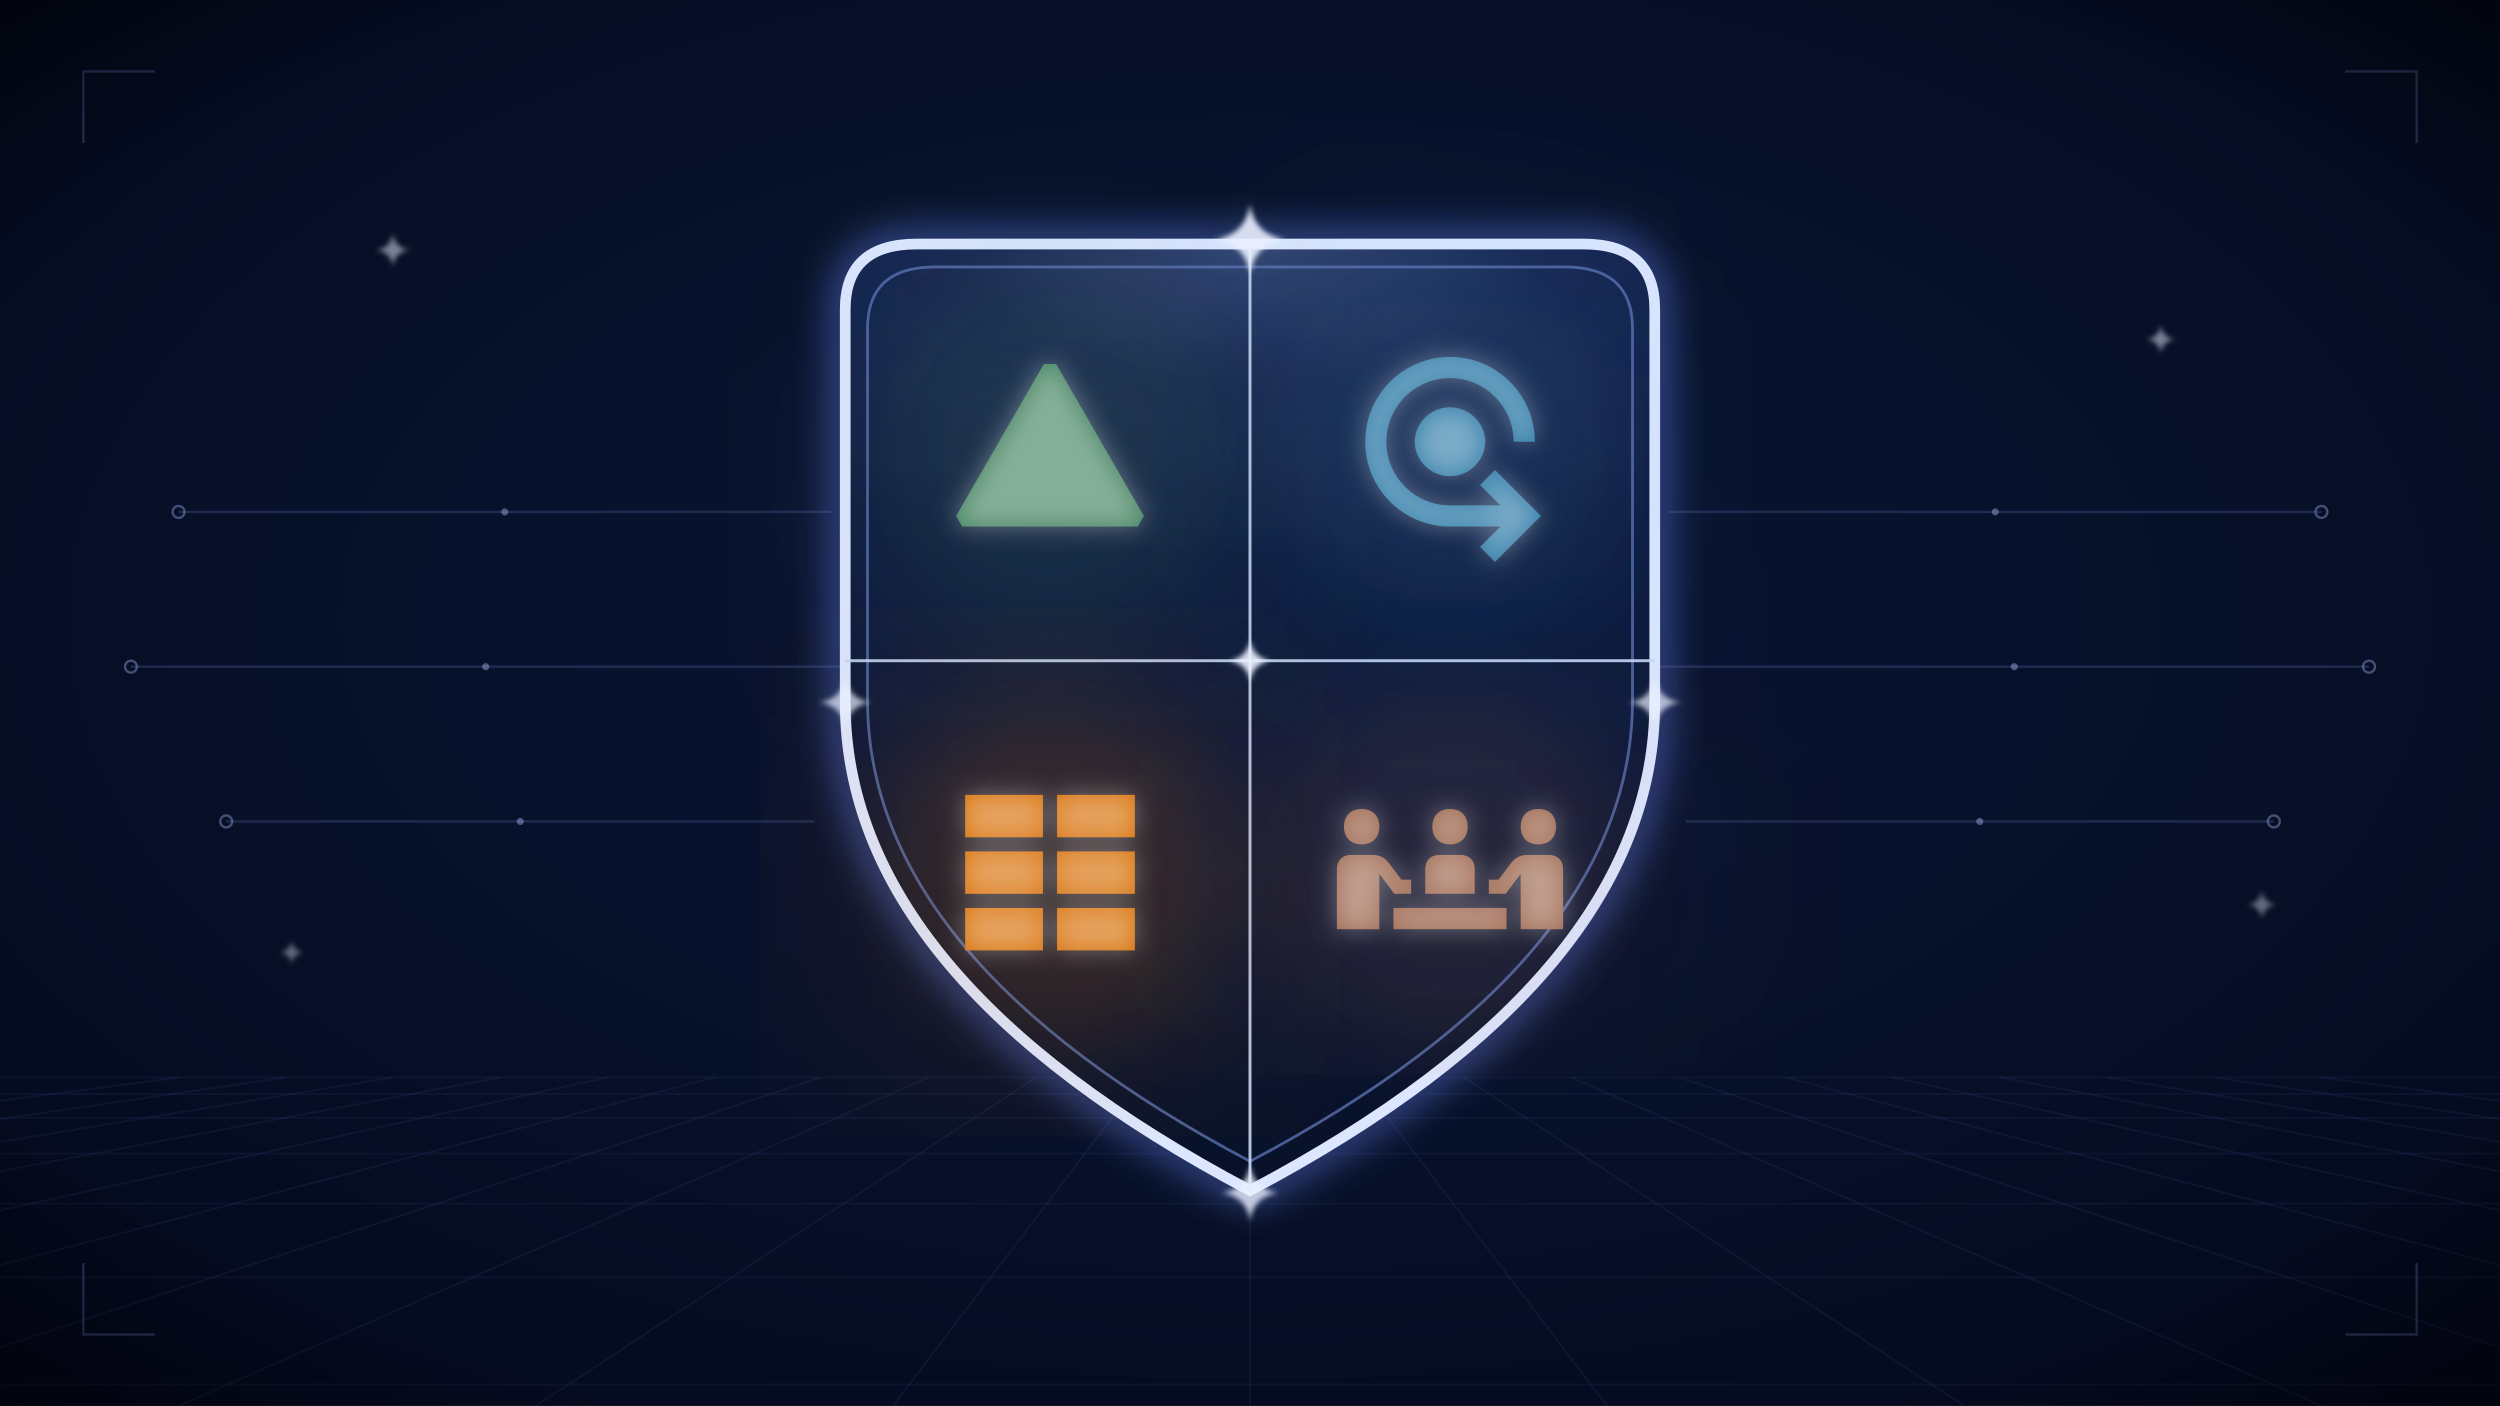
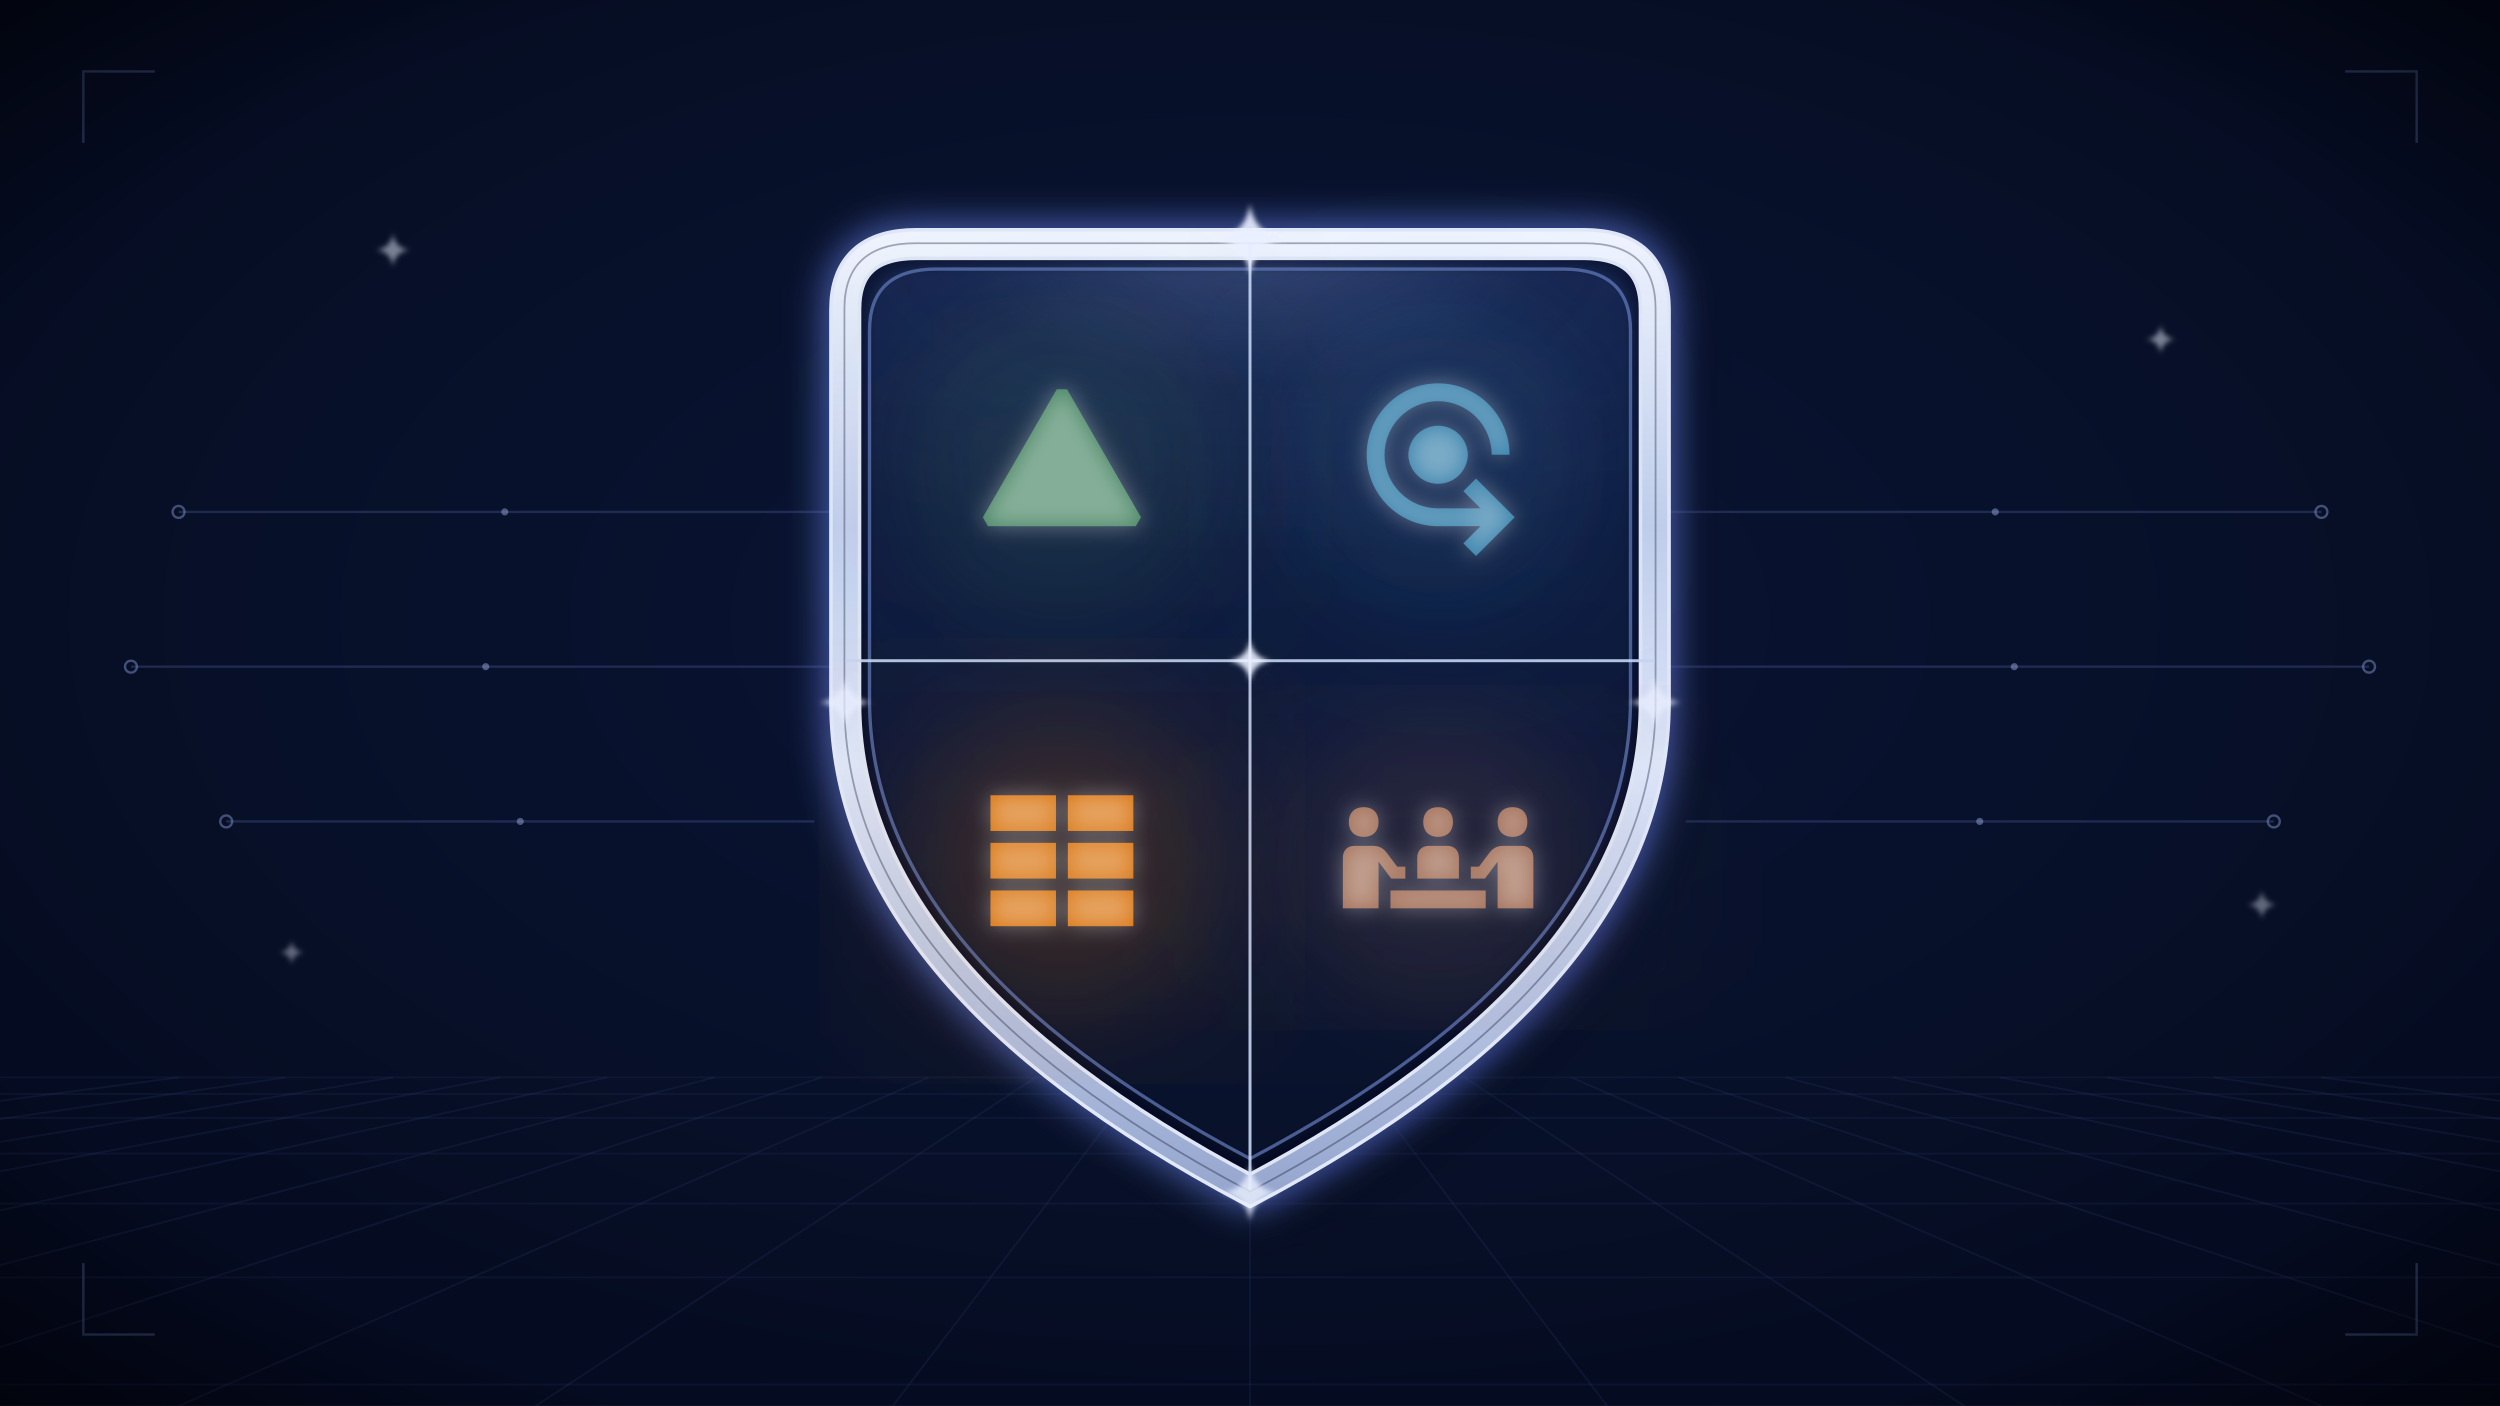
<svg xmlns="http://www.w3.org/2000/svg" width="2100" height="1181" viewBox="0 0 2100 1181">
  <defs>
    <radialGradient id="field" cx="50%" cy="44%" r="75%">
      <stop offset="0%" stop-color="#0A1435" />
      <stop offset="55%" stop-color="#071028" />
      <stop offset="100%" stop-color="#03071A" />
    </radialGradient>
    <linearGradient id="plate" x1="0" y1="0" x2="0" y2="1">
      <stop offset="0%" stop-color="#111F4A" />
      <stop offset="55%" stop-color="#0C1738" />
      <stop offset="100%" stop-color="#081128" />
    </linearGradient>
    <radialGradient id="crownlight" cx="50%" cy="0%" r="80%">
      <stop offset="0%" stop-color="#8FA6E0" stop-opacity="0.28" />
      <stop offset="45%" stop-color="#8FA6E0" stop-opacity="0.06" />
      <stop offset="100%" stop-color="#8FA6E0" stop-opacity="0" />
    </radialGradient>
+     <linearGradient id="rimmetal" x1="0" y1="0" x2="0" y2="1">
+       <stop offset="0%" stop-color="#F0F4FF" />
+       <stop offset="30%" stop-color="#C2CEEC" />
+       <stop offset="55%" stop-color="#DDE6FA" />
+       <stop offset="100%" stop-color="#96A6CE" />
+     </linearGradient>
+     <filter id="dropshadow" x="-40%" y="-40%" width="180%" height="180%">
+       <feGaussianBlur stdDeviation="26" />
+     </filter>
+     <filter id="recess" x="-40%" y="-40%" width="180%" height="180%">
+       <feGaussianBlur stdDeviation="5" />
+     </filter>
    <filter id="rimglow" x="-40%" y="-40%" width="180%" height="180%">
      <feGaussianBlur stdDeviation="16" />
    </filter>
    <filter id="axisglow" x="-60%" y="-60%" width="220%" height="220%">
      <feGaussianBlur stdDeviation="6" />
    </filter>
    <filter id="iconglow" x="-120%" y="-120%" width="340%" height="340%">
      <feGaussianBlur stdDeviation="13" />
    </filter>
    <filter id="iconedge" x="-30%" y="-30%" width="160%" height="160%">
      <feGaussianBlur stdDeviation="1.1" />
    </filter>
    <filter id="halo" x="-200%" y="-200%" width="500%" height="500%">
      <feGaussianBlur stdDeviation="34" />
    </filter>
    <filter id="softglow" x="-80%" y="-80%" width="260%" height="260%">
      <feGaussianBlur stdDeviation="2.4" />
    </filter>
    <clipPath id="shieldclip">
      <path d="M 710 260 Q 710 205 770 205 L 1330 205 Q 1390 205 1390 260 L 1390 590 Q 1390 820 1050 1000 Q 710 820 710 590 Z" />
    </clipPath>
    <radialGradient id="vignette" cx="50%" cy="50%" r="72%">
      <stop offset="0%" stop-color="#000000" stop-opacity="0" />
      <stop offset="78%" stop-color="#000000" stop-opacity="0" />
      <stop offset="100%" stop-color="#000000" stop-opacity="0.55" />
    </radialGradient>
  </defs>
  <rect width="2100" height="1181" fill="url(#field)" />
  <line x1="150" y1="905" x2="-1950" y2="1181" stroke="#3A4C86" stroke-width="1.5" opacity="0.16" />
  <line x1="240" y1="905" x2="-1650" y2="1181" stroke="#3A4C86" stroke-width="1.5" opacity="0.16" />
  <line x1="330" y1="905" x2="-1350" y2="1181" stroke="#3A4C86" stroke-width="1.5" opacity="0.16" />
  <line x1="420" y1="905" x2="-1050" y2="1181" stroke="#3A4C86" stroke-width="1.5" opacity="0.16" />
  <line x1="510" y1="905" x2="-750" y2="1181" stroke="#3A4C86" stroke-width="1.5" opacity="0.16" />
  <line x1="600" y1="905" x2="-450" y2="1181" stroke="#3A4C86" stroke-width="1.5" opacity="0.16" />
  <line x1="690" y1="905" x2="-150" y2="1181" stroke="#3A4C86" stroke-width="1.5" opacity="0.16" />
  <line x1="780" y1="905" x2="150" y2="1181" stroke="#3A4C86" stroke-width="1.5" opacity="0.16" />
  <line x1="870" y1="905" x2="450" y2="1181" stroke="#3A4C86" stroke-width="1.5" opacity="0.16" />
  <line x1="960" y1="905" x2="750" y2="1181" stroke="#3A4C86" stroke-width="1.5" opacity="0.16" />
  <line x1="1050" y1="905" x2="1050" y2="1181" stroke="#3A4C86" stroke-width="1.5" opacity="0.16" />
  <line x1="1140" y1="905" x2="1350" y2="1181" stroke="#3A4C86" stroke-width="1.5" opacity="0.16" />
  <line x1="1230" y1="905" x2="1650" y2="1181" stroke="#3A4C86" stroke-width="1.5" opacity="0.16" />
  <line x1="1320" y1="905" x2="1950" y2="1181" stroke="#3A4C86" stroke-width="1.5" opacity="0.16" />
  <line x1="1410" y1="905" x2="2250" y2="1181" stroke="#3A4C86" stroke-width="1.5" opacity="0.16" />
  <line x1="1500" y1="905" x2="2550" y2="1181" stroke="#3A4C86" stroke-width="1.5" opacity="0.16" />
  <line x1="1590" y1="905" x2="2850" y2="1181" stroke="#3A4C86" stroke-width="1.5" opacity="0.16" />
  <line x1="1680" y1="905" x2="3150" y2="1181" stroke="#3A4C86" stroke-width="1.5" opacity="0.16" />
  <line x1="1770" y1="905" x2="3450" y2="1181" stroke="#3A4C86" stroke-width="1.5" opacity="0.16" />
  <line x1="1860" y1="905" x2="3750" y2="1181" stroke="#3A4C86" stroke-width="1.5" opacity="0.16" />
  <line x1="1950" y1="905" x2="4050" y2="1181" stroke="#3A4C86" stroke-width="1.5" opacity="0.16" />
  <line x1="0" y1="905" x2="2100" y2="905" stroke="#3A4C86" stroke-width="1.5" opacity="0.14" />
  <line x1="0" y1="919" x2="2100" y2="919" stroke="#3A4C86" stroke-width="1.5" opacity="0.14" />
  <line x1="0" y1="939" x2="2100" y2="939" stroke="#3A4C86" stroke-width="1.5" opacity="0.14" />
  <line x1="0" y1="969" x2="2100" y2="969" stroke="#3A4C86" stroke-width="1.5" opacity="0.14" />
  <line x1="0" y1="1011" x2="2100" y2="1011" stroke="#3A4C86" stroke-width="1.5" opacity="0.14" />
  <line x1="0" y1="1073" x2="2100" y2="1073" stroke="#3A4C86" stroke-width="1.5" opacity="0.14" />
  <line x1="0" y1="1163" x2="2100" y2="1163" stroke="#3A4C86" stroke-width="1.5" opacity="0.14" />
  <path d="M 70 120 L 70 60 L 130 60" fill="none" stroke="#4A5A8E" stroke-width="2" opacity="0.5" />
  <path d="M 2030 120 L 2030 60 L 1970 60" fill="none" stroke="#4A5A8E" stroke-width="2" opacity="0.5" />
  <path d="M 70 1061 L 70 1121 L 130 1121" fill="none" stroke="#4A5A8E" stroke-width="2" opacity="0.5" />
  <path d="M 2030 1061 L 2030 1121 L 1970 1121" fill="none" stroke="#4A5A8E" stroke-width="2" opacity="0.5" />
  <line x1="1402" y1="430" x2="1950" y2="430" stroke="#4A5C96" stroke-width="2" opacity="0.35" />
  <circle cx="1950" cy="430" r="5" fill="none" stroke="#7E92C8" stroke-width="2" opacity="0.5" />
  <circle cx="1676.0" cy="430" r="3" fill="#9FB4E8" opacity="0.45" />
  <line x1="698" y1="430" x2="150" y2="430" stroke="#4A5C96" stroke-width="2" opacity="0.35" />
  <circle cx="150" cy="430" r="5" fill="none" stroke="#7E92C8" stroke-width="2" opacity="0.5" />
  <circle cx="424.0" cy="430" r="3" fill="#9FB4E8" opacity="0.45" />
  <line x1="1394" y1="560" x2="1990" y2="560" stroke="#4A5C96" stroke-width="2" opacity="0.35" />
  <circle cx="1990" cy="560" r="5" fill="none" stroke="#7E92C8" stroke-width="2" opacity="0.5" />
  <circle cx="1692.0" cy="560" r="3" fill="#9FB4E8" opacity="0.45" />
  <line x1="706" y1="560" x2="110" y2="560" stroke="#4A5C96" stroke-width="2" opacity="0.35" />
  <circle cx="110" cy="560" r="5" fill="none" stroke="#7E92C8" stroke-width="2" opacity="0.5" />
  <circle cx="408.0" cy="560" r="3" fill="#9FB4E8" opacity="0.45" />
  <line x1="1416" y1="690" x2="1910" y2="690" stroke="#4A5C96" stroke-width="2" opacity="0.35" />
  <circle cx="1910" cy="690" r="5" fill="none" stroke="#7E92C8" stroke-width="2" opacity="0.5" />
  <circle cx="1663.0" cy="690" r="3" fill="#9FB4E8" opacity="0.45" />
  <line x1="684" y1="690" x2="190" y2="690" stroke="#4A5C96" stroke-width="2" opacity="0.35" />
  <circle cx="190" cy="690" r="5" fill="none" stroke="#7E92C8" stroke-width="2" opacity="0.5" />
  <circle cx="437.0" cy="690" r="3" fill="#9FB4E8" opacity="0.45" />
-   <path d="M 710 260 Q 710 205 770 205 L 1330 205 Q 1390 205 1390 260 L 1390 590 Q 1390 820 1050 1000 Q 710 820 710 590 Z" fill="none" stroke="#6E8CFF" stroke-width="14" filter="url(#rimglow)" opacity="0.85" />
+   <path d="M 710 260 Q 710 205 770 205 L 1330 205 Q 1390 205 1390 260 L 1390 590 Q 1390 820 1050 1000 Q 710 820 710 590 Z" fill="#01040F" opacity="0.55" filter="url(#dropshadow)" transform="translate(14 24)" />
+   <path d="M 710 260 Q 710 205 770 205 L 1330 205 Q 1390 205 1390 260 L 1390 590 Q 1390 820 1050 1000 Q 710 820 710 590 Z" fill="none" stroke="#6E8CFF" stroke-width="30" filter="url(#rimglow)" opacity="0.75" />
  <path d="M 710 260 Q 710 205 770 205 L 1330 205 Q 1390 205 1390 260 L 1390 590 Q 1390 820 1050 1000 Q 710 820 710 590 Z" fill="url(#plate)" />
  <g clip-path="url(#shieldclip)">
    <rect x="710" y="205" width="680" height="330" fill="url(#crownlight)" />
-     <circle cx="882" cy="377" r="148.2" fill="#448361" opacity="0.10" filter="url(#halo)" />
-     <circle cx="1218" cy="377" r="148.2" fill="#337ea9" opacity="0.10" filter="url(#halo)" />
-     <circle cx="882" cy="733" r="148.2" fill="#d9730d" opacity="0.10" filter="url(#halo)" />
-     <circle cx="1218" cy="733" r="148.2" fill="#9F6B53" opacity="0.10" filter="url(#halo)" />
+     <circle cx="892" cy="387" r="124.8" fill="#448361" opacity="0.10" filter="url(#halo)" />
+     <circle cx="1208" cy="387" r="124.8" fill="#337ea9" opacity="0.10" filter="url(#halo)" />
+     <circle cx="892" cy="723" r="124.8" fill="#d9730d" opacity="0.10" filter="url(#halo)" />
+     <circle cx="1208" cy="723" r="124.8" fill="#9F6B53" opacity="0.10" filter="url(#halo)" />
+     <path d="M 710 260 Q 710 205 770 205 L 1330 205 Q 1390 205 1390 260 L 1390 590 Q 1390 820 1050 1000 Q 710 820 710 590 Z" fill="none" stroke="#010613" stroke-width="12" filter="url(#recess)" opacity="0.55" transform="translate(1050 555) scale(0.966) translate(-1050 -555)" />
  </g>
-   <path d="M 710 260 Q 710 205 770 205 L 1330 205 Q 1390 205 1390 260 L 1390 590 Q 1390 820 1050 1000 Q 710 820 710 590 Z" fill="none" stroke="#DCE6FF" stroke-width="9" />
-   <path d="M 710 260 Q 710 205 770 205 L 1330 205 Q 1390 205 1390 260 L 1390 590 Q 1390 820 1050 1000 Q 710 820 710 590 Z" fill="none" stroke="#5F76B8" stroke-width="2.5" transform="translate(1050 555) scale(0.945) translate(-1050 -555)" opacity="0.75" />
+   <path d="M 710 260 Q 710 205 770 205 L 1330 205 Q 1390 205 1390 260 L 1390 590 Q 1390 820 1050 1000 Q 710 820 710 590 Z" fill="none" stroke="#EAF0FF" stroke-width="27" opacity="0.95" />
+   <path d="M 710 260 Q 710 205 770 205 L 1330 205 Q 1390 205 1390 260 L 1390 590 Q 1390 820 1050 1000 Q 710 820 710 590 Z" fill="none" stroke="url(#rimmetal)" stroke-width="21" />
+   <path d="M 710 260 Q 710 205 770 205 L 1330 205 Q 1390 205 1390 260 L 1390 590 Q 1390 820 1050 1000 Q 710 820 710 590 Z" fill="none" stroke="#0A1330" stroke-width="1.5" opacity="0.35" transform="translate(1050 555) scale(1.002) translate(-1050 -555)" />
+   <path d="M 710 260 Q 710 205 770 205 L 1330 205 Q 1390 205 1390 260 L 1390 590 Q 1390 820 1050 1000 Q 710 820 710 590 Z" fill="none" stroke="#5F76B8" stroke-width="3" transform="translate(1050 555) scale(0.94) translate(-1050 -555)" opacity="0.75" />
  <g clip-path="url(#shieldclip)">
    <line x1="1050" y1="205" x2="1050" y2="1000" stroke="#9FB4E8" stroke-width="7" opacity="0.5" filter="url(#axisglow)" />
    <line x1="710" y1="555" x2="1390" y2="555" stroke="#9FB4E8" stroke-width="7" opacity="0.5" filter="url(#axisglow)" />
    <line x1="1050" y1="205" x2="1050" y2="1000" stroke="#C8D6F5" stroke-width="2.5" opacity="0.9" />
    <line x1="710" y1="555" x2="1390" y2="555" stroke="#C8D6F5" stroke-width="2.5" opacity="0.9" />
  </g>
-   <g transform="translate(787.0 282.0) scale(9.5)" filter="url(#iconglow)" opacity="0.85">
+   <g transform="translate(812.0 307.0) scale(8.0)" filter="url(#iconglow)" opacity="0.85">
    <path d="m18.3 15.938-.54.937H2.24l-.54-.937L9.46 2.5h1.08z" fill="#448361" />
  </g>
-   <g transform="translate(787.0 282.0) scale(9.5)">
+   <g transform="translate(812.0 307.0) scale(8.0)">
    <path d="m18.3 15.938-.54.937H2.24l-.54-.937L9.46 2.5h1.08z" fill="#448361" />
  </g>
-   <g transform="translate(787.0 282.0) scale(9.5)" opacity="0.35">
+   <g transform="translate(812.0 307.0) scale(8.0)" opacity="0.35">
    <path d="m18.3 15.938-.54.937H2.24l-.54-.937L9.46 2.5h1.08z" fill="#FFFFFF" filter="url(#iconedge)" />
  </g>
-   <g transform="translate(1123.0 282.0) scale(9.5)" filter="url(#iconglow)" opacity="0.85">
+   <g transform="translate(1128.0 307.0) scale(8.0)" filter="url(#iconglow)" opacity="0.85">
    <path d="M18.044 15.938 13.98 20l-1.325-1.325 1.8-1.8H10c-4.14 0-7.5-3.36-7.5-7.5s3.36-7.5 7.5-7.5 7.5 3.36 7.5 7.5h-1.875A5.625 5.625 0 1 0 10 15h4.456l-1.8-1.8 1.325-1.325zM6.875 9.375a3.126 3.126 0 0 0 6.25 0 3.126 3.126 0 0 0-6.25 0" fill="#337ea9" />
  </g>
-   <g transform="translate(1123.0 282.0) scale(9.5)">
+   <g transform="translate(1128.0 307.0) scale(8.0)">
    <path d="M18.044 15.938 13.98 20l-1.325-1.325 1.8-1.8H10c-4.14 0-7.5-3.36-7.5-7.5s3.36-7.5 7.5-7.5 7.5 3.36 7.5 7.5h-1.875A5.625 5.625 0 1 0 10 15h4.456l-1.8-1.8 1.325-1.325zM6.875 9.375a3.126 3.126 0 0 0 6.25 0 3.126 3.126 0 0 0-6.25 0" fill="#337ea9" />
  </g>
-   <g transform="translate(1123.0 282.0) scale(9.5)" opacity="0.35">
+   <g transform="translate(1128.0 307.0) scale(8.0)" opacity="0.35">
    <path d="M18.044 15.938 13.98 20l-1.325-1.325 1.8-1.8H10c-4.14 0-7.5-3.36-7.5-7.5s3.36-7.5 7.5-7.5 7.5 3.36 7.5 7.5h-1.875A5.625 5.625 0 1 0 10 15h4.456l-1.8-1.8 1.325-1.325zM6.875 9.375a3.126 3.126 0 0 0 6.25 0 3.126 3.126 0 0 0-6.25 0" fill="#FFFFFF" filter="url(#iconedge)" />
  </g>
-   <g transform="translate(787.0 638.0) scale(9.5)" filter="url(#iconglow)" opacity="0.85">
+   <g transform="translate(812.0 643.0) scale(8.0)" filter="url(#iconglow)" opacity="0.85">
    <path d="M2.5 8.125h6.875v3.75H2.5zm0 8.75h6.875v-3.75H2.5zm0-10h6.875v-3.75H2.5zm8.125 10H17.5v-3.75h-6.875zm0-5H17.5v-3.75h-6.875zm0-8.75v3.75H17.5v-3.75z" fill="#d9730d" />
  </g>
-   <g transform="translate(787.0 638.0) scale(9.5)">
+   <g transform="translate(812.0 643.0) scale(8.0)">
    <path d="M2.5 8.125h6.875v3.75H2.5zm0 8.75h6.875v-3.75H2.5zm0-10h6.875v-3.75H2.5zm8.125 10H17.5v-3.75h-6.875zm0-5H17.5v-3.75h-6.875zm0-8.75v3.75H17.5v-3.75z" fill="#d9730d" />
  </g>
-   <g transform="translate(787.0 638.0) scale(9.5)" opacity="0.35">
+   <g transform="translate(812.0 643.0) scale(8.0)" opacity="0.35">
    <path d="M2.5 8.125h6.875v3.75H2.5zm0 8.75h6.875v-3.75H2.5zm0-10h6.875v-3.75H2.5zm8.125 10H17.5v-3.75h-6.875zm0-5H17.5v-3.75h-6.875zm0-8.75v3.75H17.5v-3.75z" fill="#FFFFFF" filter="url(#iconedge)" />
  </g>
-   <g transform="translate(1123.0 638.0) scale(9.5)" filter="url(#iconglow)" opacity="0.85">
+   <g transform="translate(1128.0 643.0) scale(8.0)" filter="url(#iconglow)" opacity="0.85">
    <path d="M8.438 5.938c0-.966.596-1.563 1.562-1.563s1.563.597 1.563 1.563c0 .965-.597 1.562-1.563 1.562s-1.562-.597-1.562-1.562M17.813 7.5c.965 0 1.562-.597 1.562-1.562s-.597-1.563-1.562-1.563-1.563.597-1.563 1.563c0 .965.597 1.562 1.563 1.562m-5.625 2.188c0-.772-.479-1.25-1.25-1.25H9.062c-.771 0-1.25.478-1.25 1.25v2.187h4.376zM5 15h10v-1.875H5zm13.75-6.562h-1.875c-.66 0-1.103.221-1.5.75l-1.078 1.437h-.86v1.25h1.485l1.328-1.772V15H20V9.688c0-.772-.478-1.25-1.25-1.25M2.188 7.5c.965 0 1.562-.597 1.562-1.562s-.597-1.563-1.562-1.563S.625 4.972.625 5.938c0 .965.597 1.562 1.563 1.562m4.374 4.375v-1.25h-.859L4.625 9.188c-.397-.529-.84-.75-1.5-.75H1.25c-.772 0-1.25.478-1.25 1.25V15h3.75v-4.897l1.328 1.772z" fill="#9F6B53" />
  </g>
-   <g transform="translate(1123.0 638.0) scale(9.5)">
+   <g transform="translate(1128.0 643.0) scale(8.0)">
    <path d="M8.438 5.938c0-.966.596-1.563 1.562-1.563s1.563.597 1.563 1.563c0 .965-.597 1.562-1.563 1.562s-1.562-.597-1.562-1.562M17.813 7.5c.965 0 1.562-.597 1.562-1.562s-.597-1.563-1.562-1.563-1.563.597-1.563 1.563c0 .965.597 1.562 1.563 1.562m-5.625 2.188c0-.772-.479-1.25-1.25-1.25H9.062c-.771 0-1.25.478-1.25 1.25v2.187h4.376zM5 15h10v-1.875H5zm13.75-6.562h-1.875c-.66 0-1.103.221-1.5.75l-1.078 1.437h-.86v1.25h1.485l1.328-1.772V15H20V9.688c0-.772-.478-1.25-1.25-1.25M2.188 7.5c.965 0 1.562-.597 1.562-1.562s-.597-1.563-1.562-1.563S.625 4.972.625 5.938c0 .965.597 1.562 1.563 1.562m4.374 4.375v-1.25h-.859L4.625 9.188c-.397-.529-.84-.75-1.5-.75H1.25c-.772 0-1.25.478-1.25 1.25V15h3.75v-4.897l1.328 1.772z" fill="#9F6B53" />
  </g>
-   <g transform="translate(1123.0 638.0) scale(9.5)" opacity="0.35">
+   <g transform="translate(1128.0 643.0) scale(8.0)" opacity="0.35">
    <path d="M8.438 5.938c0-.966.596-1.563 1.562-1.563s1.563.597 1.563 1.563c0 .965-.597 1.562-1.563 1.562s-1.562-.597-1.562-1.562M17.813 7.5c.965 0 1.562-.597 1.562-1.562s-.597-1.563-1.562-1.563-1.563.597-1.563 1.563c0 .965.597 1.562 1.563 1.562m-5.625 2.188c0-.772-.479-1.25-1.25-1.25H9.062c-.771 0-1.25.478-1.25 1.25v2.187h4.376zM5 15h10v-1.875H5zm13.75-6.562h-1.875c-.66 0-1.103.221-1.5.75l-1.078 1.437h-.86v1.25h1.485l1.328-1.772V15H20V9.688c0-.772-.478-1.25-1.25-1.25M2.188 7.5c.965 0 1.562-.597 1.562-1.562s-.597-1.563-1.562-1.563S.625 4.972.625 5.938c0 .965.597 1.562 1.563 1.562m4.374 4.375v-1.25h-.859L4.625 9.188c-.397-.529-.84-.75-1.5-.75H1.25c-.772 0-1.25.478-1.25 1.25V15h3.75v-4.897l1.328 1.772z" fill="#FFFFFF" filter="url(#iconedge)" />
  </g>
  <path d="M 1050 171 Q 1053.6 197.4 1080 201 Q 1053.6 204.6 1050 231 Q 1046.4 204.6 1020 201 Q 1046.4 197.4 1050 171 Z" fill="#EAF0FF" opacity="0.9" filter="url(#softglow)" />
  <path d="M 710 568 Q 712.64 587.36 732 590 Q 712.64 592.64 710 612 Q 707.36 592.64 688 590 Q 707.36 587.36 710 568 Z" fill="#EAF0FF" opacity="0.7" filter="url(#softglow)" />
  <path d="M 1390 568 Q 1392.64 587.36 1412 590 Q 1392.64 592.64 1390 612 Q 1387.36 592.64 1368 590 Q 1387.36 587.36 1390 568 Z" fill="#EAF0FF" opacity="0.7" filter="url(#softglow)" />
  <path d="M 1050 978 Q 1052.88 999.12 1074 1002 Q 1052.88 1004.88 1050 1026 Q 1047.12 1004.88 1026 1002 Q 1047.12 999.12 1050 978 Z" fill="#EAF0FF" opacity="0.8" filter="url(#softglow)" />
  <path d="M 1050 537 Q 1052.16 552.84 1068 555 Q 1052.16 557.16 1050 573 Q 1047.84 557.16 1032 555 Q 1047.84 552.84 1050 537 Z" fill="#EAF0FF" opacity="0.9" filter="url(#softglow)" />
  <path d="M 330 196 Q 331.68 208.32 344 210 Q 331.68 211.68 330 224 Q 328.32 211.68 316 210 Q 328.32 208.32 330 196 Z" fill="#EAF0FF" opacity="0.5" filter="url(#softglow)" />
  <path d="M 1815 273 Q 1816.44 283.56 1827 285 Q 1816.44 286.44 1815 297 Q 1813.56 286.44 1803 285 Q 1813.56 283.56 1815 273 Z" fill="#EAF0FF" opacity="0.5" filter="url(#softglow)" />
  <path d="M 245 790 Q 246.2 798.8 255 800 Q 246.2 801.2 245 810 Q 243.8 801.2 235 800 Q 243.8 798.8 245 790 Z" fill="#EAF0FF" opacity="0.4" filter="url(#softglow)" />
  <path d="M 1900 748 Q 1901.44 758.56 1912 760 Q 1901.44 761.44 1900 772 Q 1898.56 761.44 1888 760 Q 1898.56 758.56 1900 748 Z" fill="#EAF0FF" opacity="0.4" filter="url(#softglow)" />
  <rect width="2100" height="1181" fill="url(#vignette)" />
</svg>
